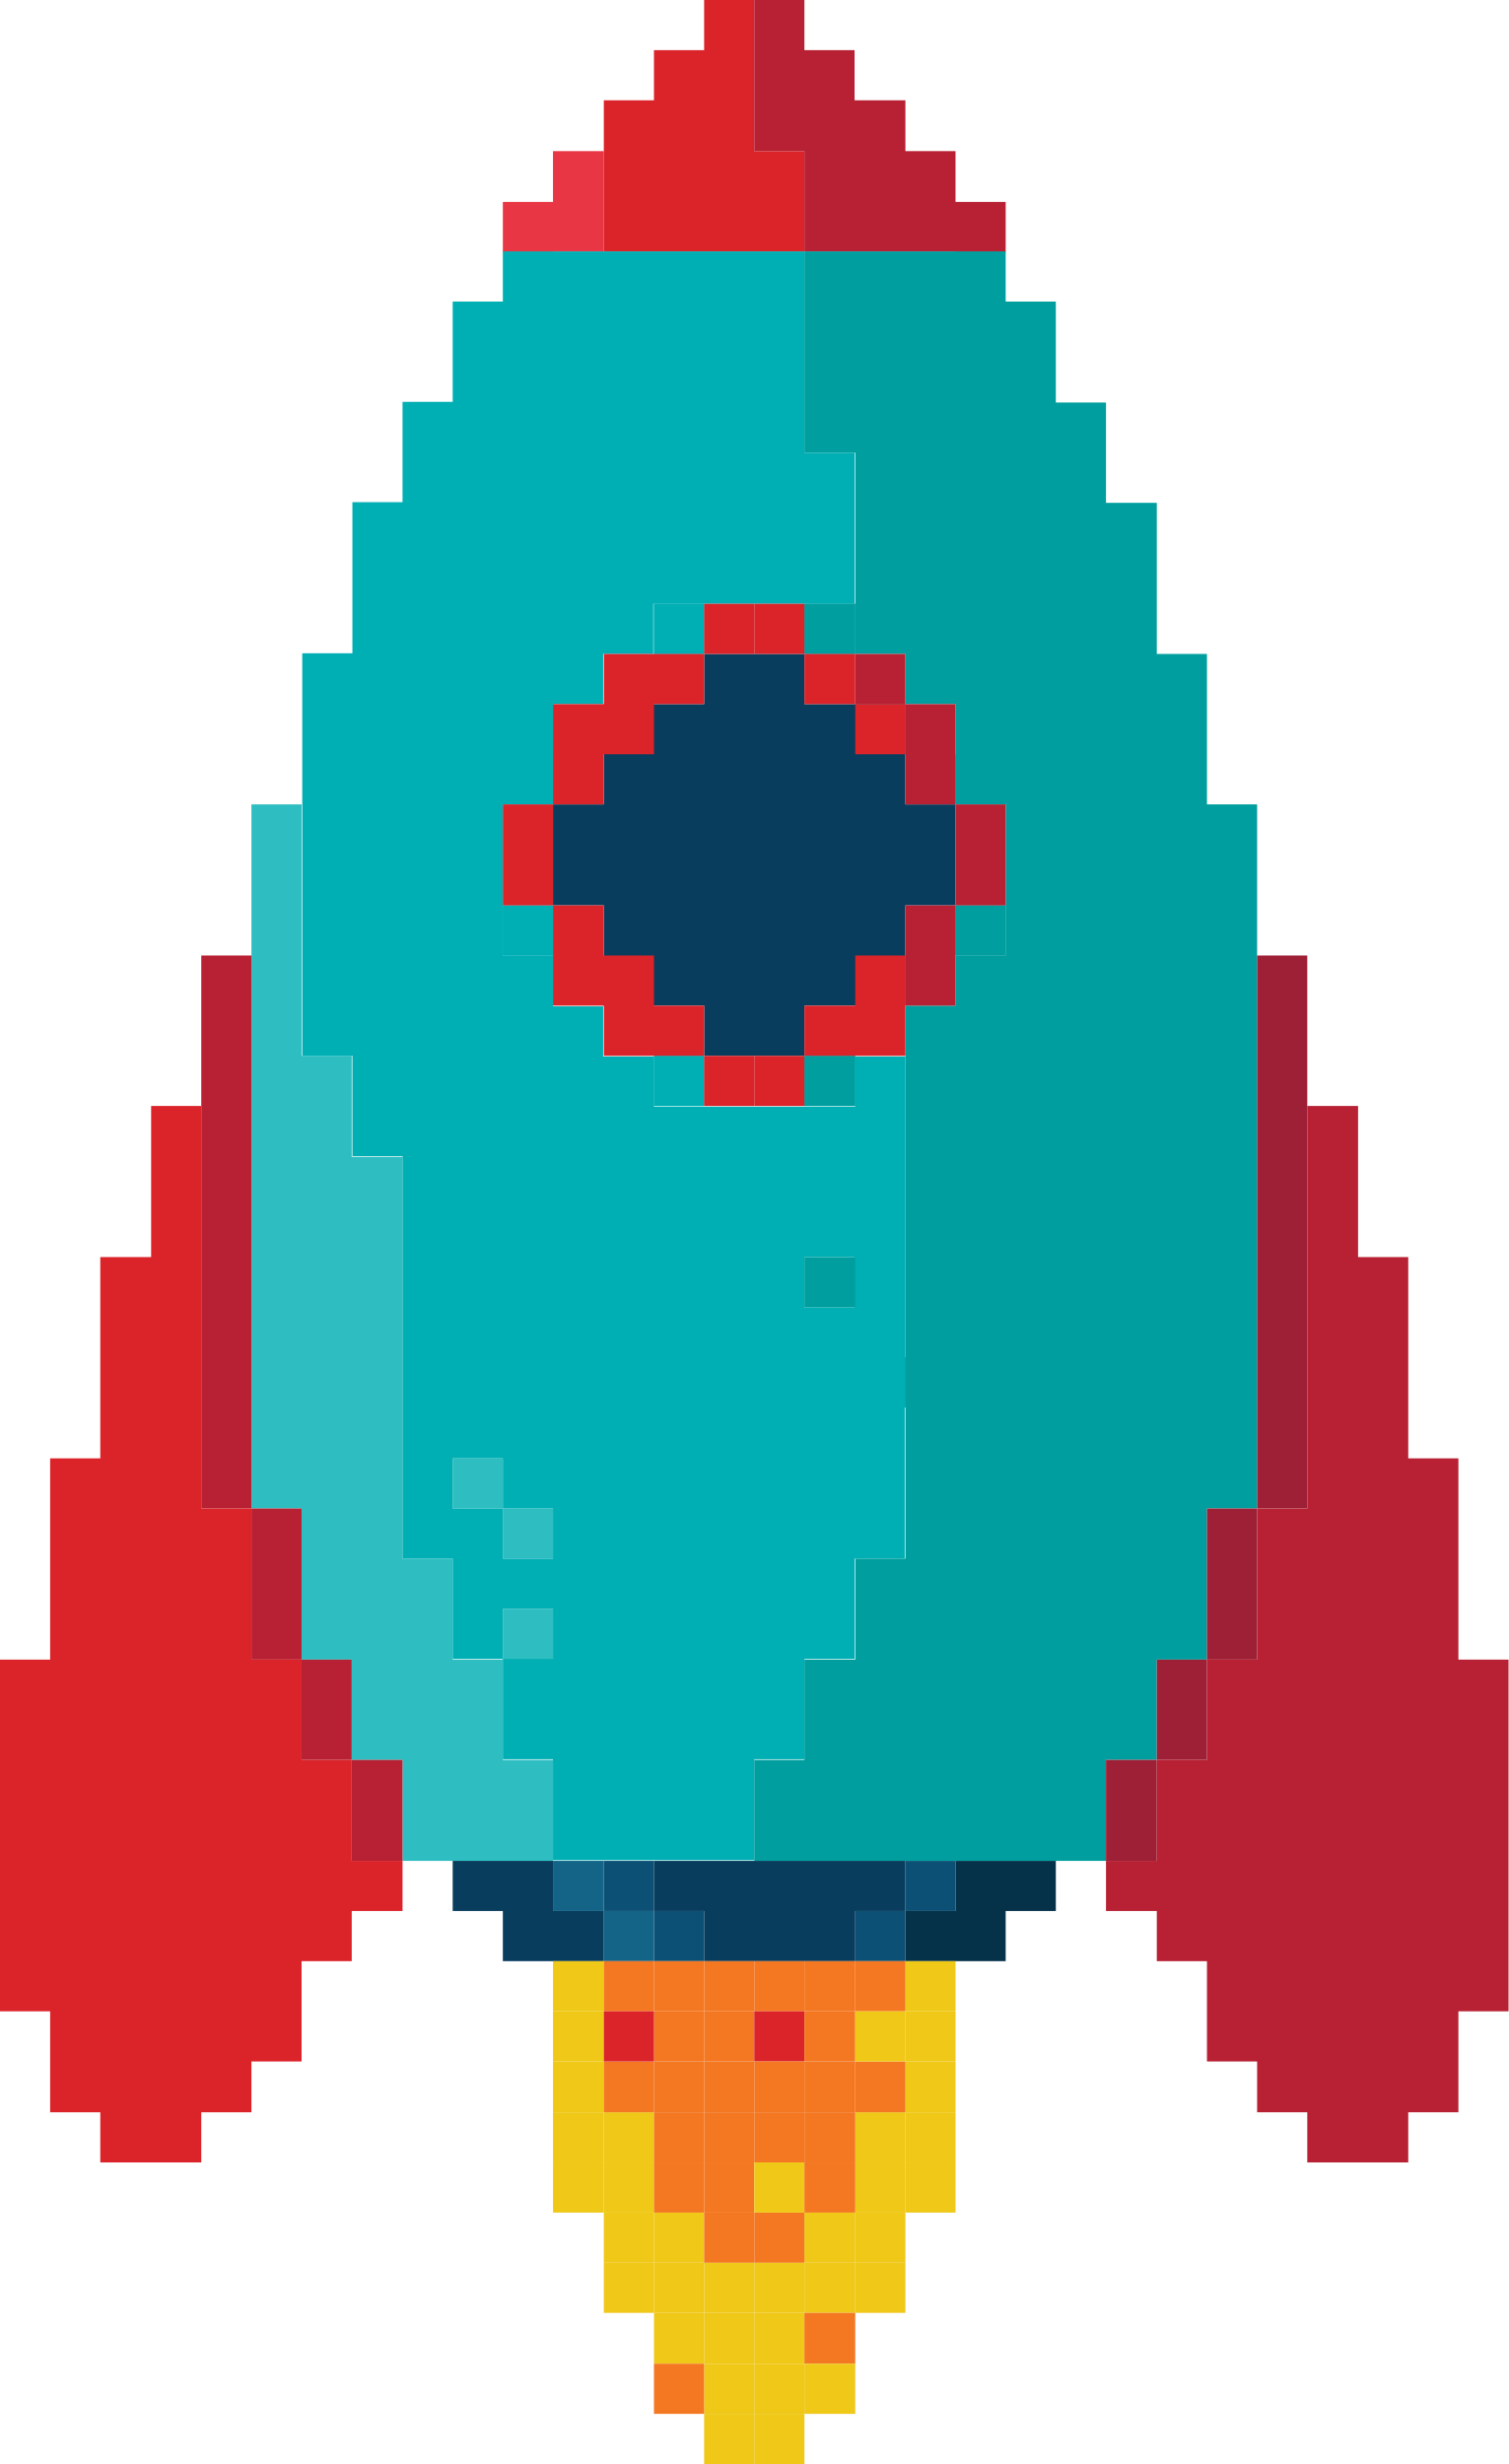
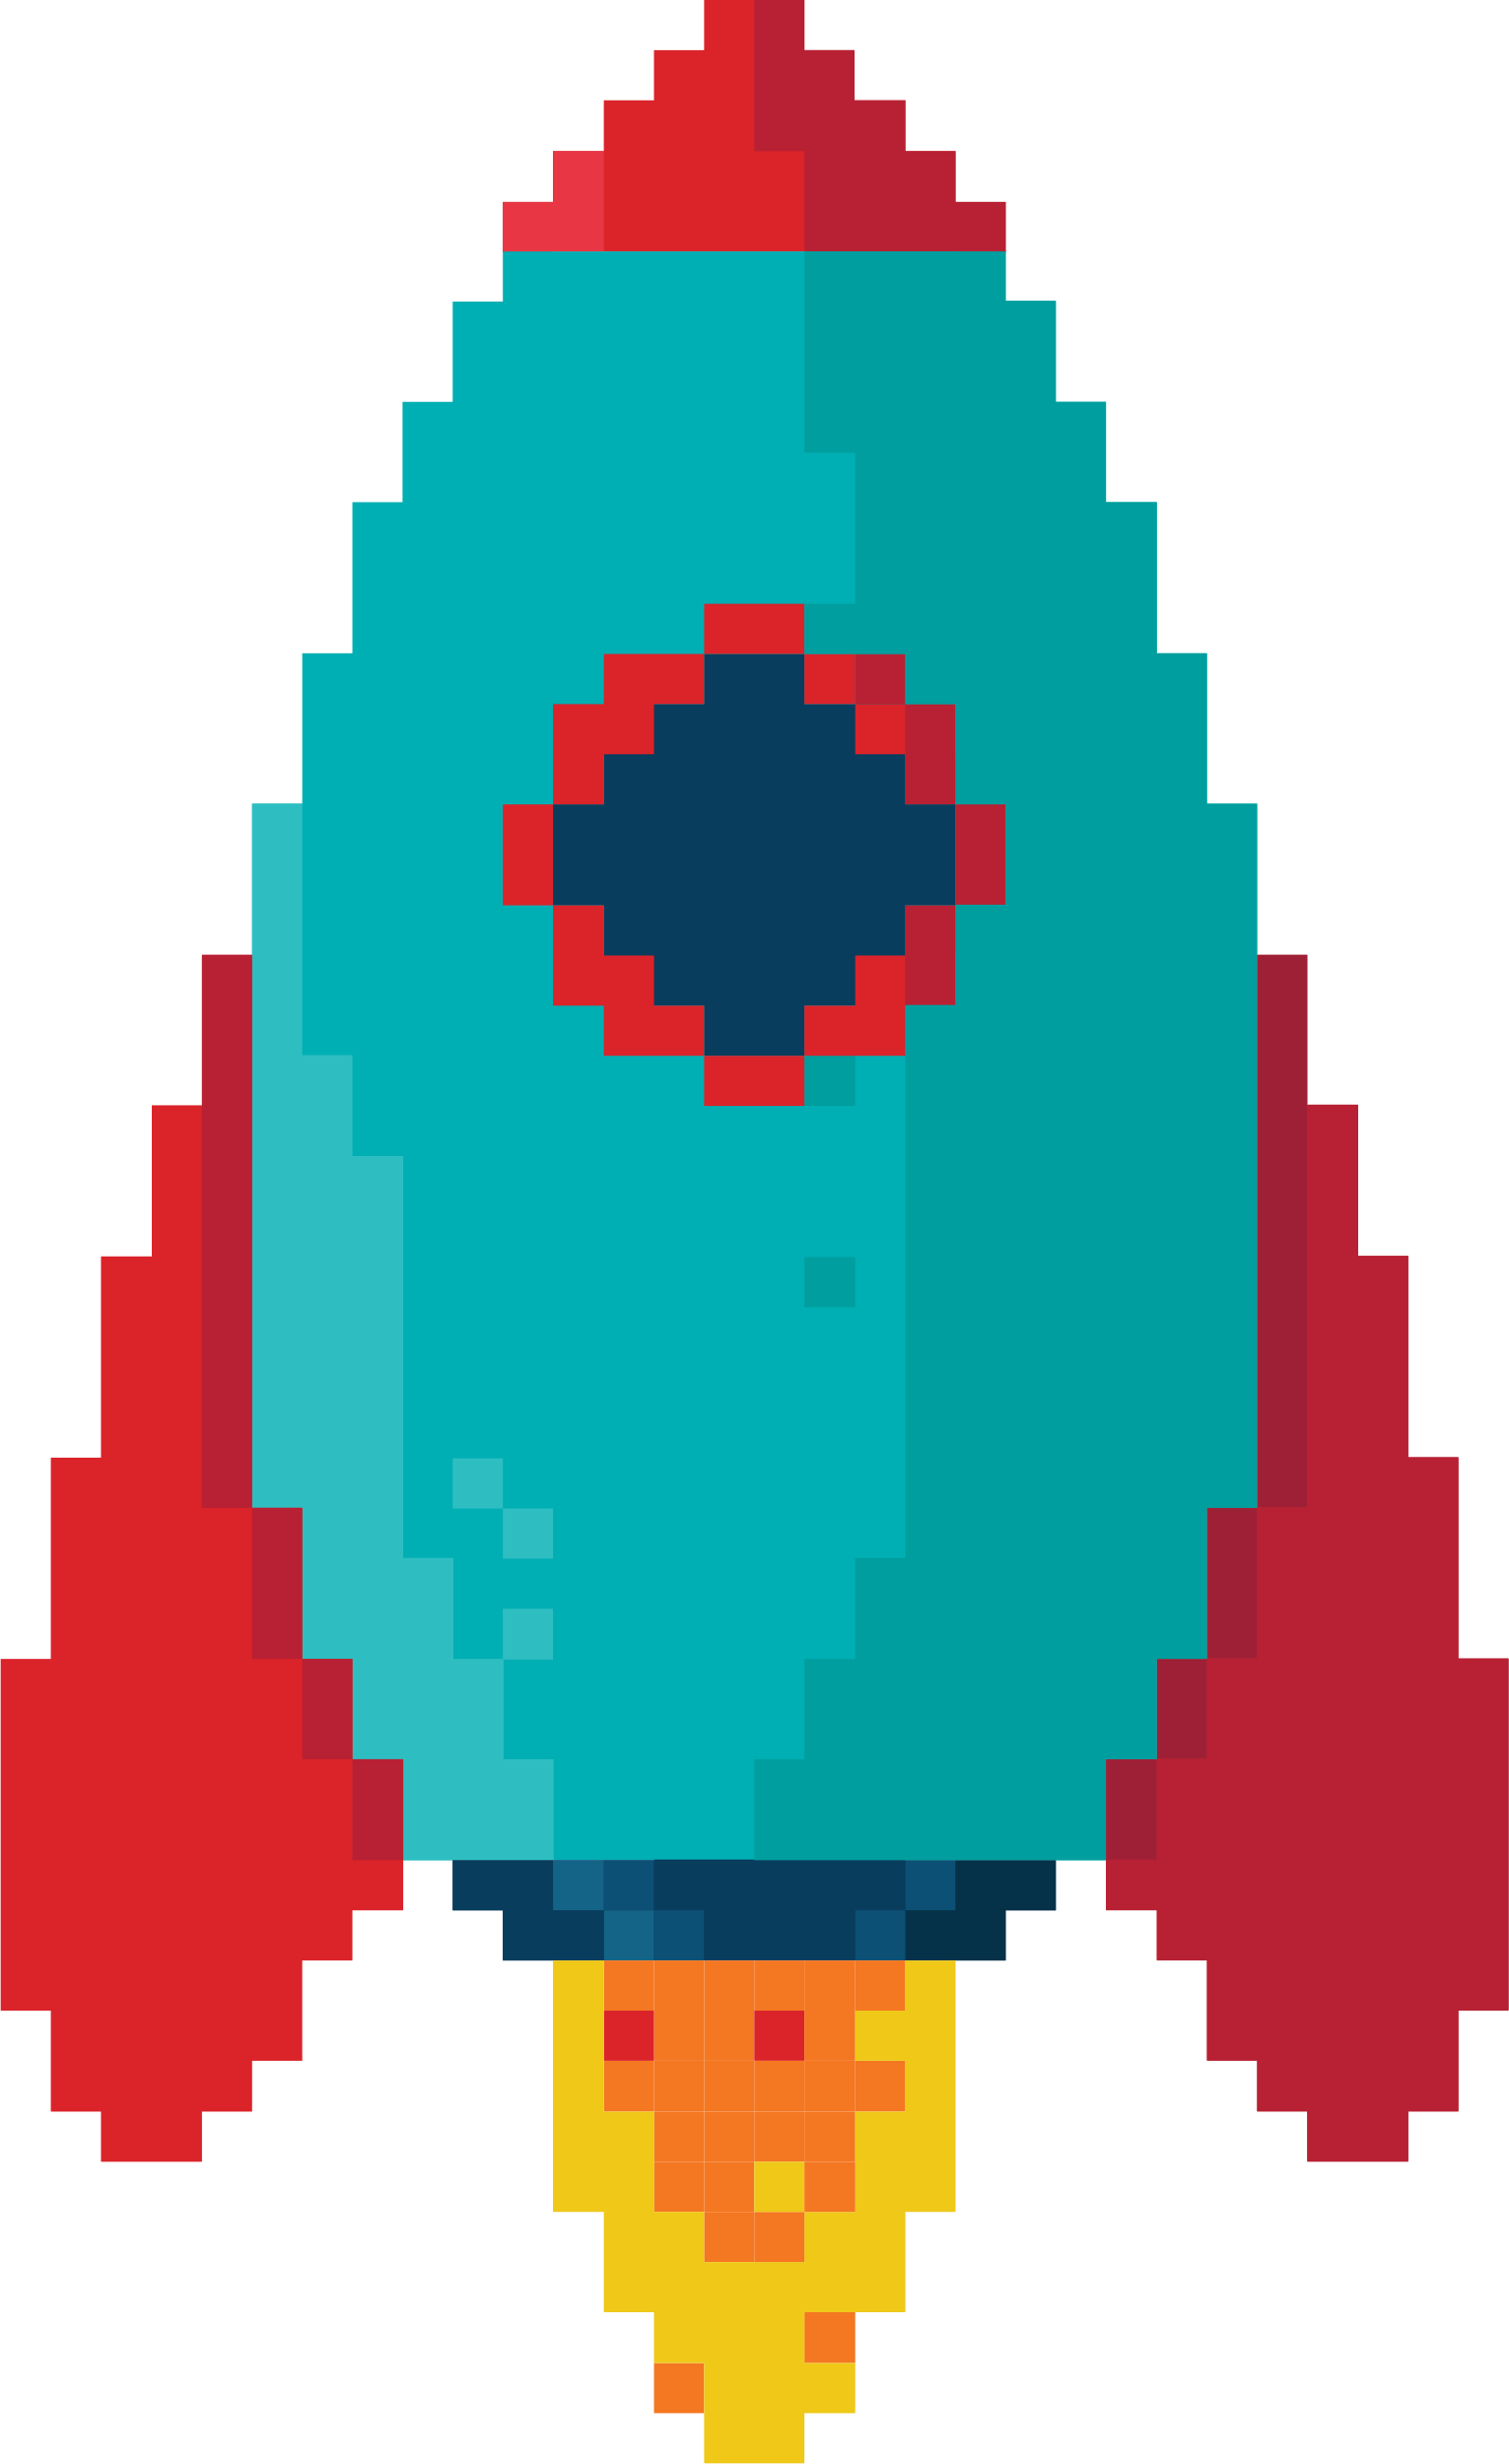
- <svg xmlns="http://www.w3.org/2000/svg" version="1.1" x="0px" y="0px" viewBox="0 0 222.6 363.6" style="enable-background:new 0 0 222.6 363.6;" xml:space="preserve">
+ <svg xmlns="http://www.w3.org/2000/svg" version="1.1" id="rocket" x="0px" y="0px" viewBox="0 0 222.6 363.6" style="enable-background:new 0 0 222.6 363.6;" xml:space="preserve">
  <style type="text/css">
- 	.st0{fill:#E83644;}
- 	.st1{fill:#2EBEC1;}
- 	.st2{fill:#B72133;}
- 	.st3{fill:#DB232A;}
- 	.st4{fill:#146488;}
- 	.st5{fill:#0D5075;}
- 	.st6{fill:#063249;}
- 	.st7{fill:#00AFB4;}
- 	.st8{fill:#009E9E;}
- 	.st9{fill:#9E2036;}
- 	.st10{fill:#093D5E;}
- 	.st11{fill:#EFC818;}
- 	.st12{fill:#F47721;}
+ 	.st0{fill:#DB232A;}
+ 	.st1{fill:#00AFB4;}
+ 	.st2{fill:#093D5E;}
+ 	.st3{fill:#B72133;}
+ 	.st4{fill:#E83644;}
+ 	.st5{fill:#2EBEC1;}
+ 	.st6{fill:#146488;}
+ 	.st7{fill:#0D5075;}
+ 	.st8{fill:#063249;}
+ 	.st9{fill:#009E9E;}
+ 	.st10{fill:#9E2036;}
+ 	.st11{fill:#F47721;}
+ 	.st12{fill:#EFC818;}
</style>
-   <g id="flame">
-     <polygon class="st0" points="81.6,22.3 81.6,29.8 74.2,29.8 74.2,37.2 81.6,37.2 81.6,37.1 89.1,37.1 89.1,22.3 81.6,22.3  " />
-     <polygon class="st1" points="74.2,244.9 81.6,244.9 81.6,237.4 74.2,237.4 74.2,244.9  " />
-     <polygon class="st1" points="66.8,215.2 66.8,222.6 74.2,222.6 74.2,215.2 66.8,215.2  " />
-     <polygon class="st1" points="74.2,222.6 74.2,230 81.6,230 81.6,222.6 74.2,222.6  " />
-     <polygon class="st1" points="66.8,237.4 66.8,230 59.4,230 59.4,170.7 51.9,170.7 51.9,155.8 44.5,155.8 44.5,118.7 37.1,118.7    37.1,222.6 44.5,222.6 44.5,244.9 51.9,244.9 51.9,259.7 59.4,259.7 59.4,274.6 81.6,274.6 81.6,259.7 74.2,259.7 74.2,244.9    66.8,244.9 66.8,237.4  " />
-     <polygon class="st2" points="51.9,244.9 44.5,244.9 44.5,259.7 51.9,259.7 51.9,244.9  " />
-     <polygon class="st2" points="51.9,259.7 51.9,274.6 59.4,274.6 59.4,259.7 51.9,259.7  " />
-     <polygon class="st2" points="37.1,207.8 37.1,141 29.7,141 29.7,222.6 37.1,222.6 37.1,207.8  " />
-     <polygon class="st2" points="44.5,230 44.5,222.6 37.1,222.6 37.1,244.9 44.5,244.9 44.5,230  " />
-     <polygon class="st3" points="51.9,274.6 51.9,259.7 44.5,259.7 44.5,244.9 37.1,244.9 37.1,222.6 29.7,222.6 29.7,163.2    22.3,163.2 22.3,185.5 14.8,185.5 14.8,215.2 7.4,215.2 7.4,244.9 0,244.9 0,296.8 7.4,296.8 7.4,311.7 14.8,311.7 14.8,319.1    29.7,319.1 29.7,311.7 37.1,311.7 37.1,304.2 44.5,304.2 44.5,289.4 51.9,289.4 51.9,282 59.4,282 59.4,274.6 51.9,274.6  " />
-     <polygon class="st3" points="111.3,22.3 111.3,0 103.9,0 103.9,7.4 96.5,7.4 96.5,14.8 89.1,14.8 89.1,37.1 118.7,37.1 118.7,22.3    111.3,22.3  " />
-     <polygon class="st2" points="141,29.8 141,22.3 133.6,22.3 133.6,14.8 126.1,14.8 126.1,7.4 118.7,7.4 118.7,0 111.3,0 111.3,22.3    118.7,22.3 118.7,37.1 141,37.1 141,37.2 148.4,37.2 148.4,29.8 141,29.8  " />
-     <polygon class="st4" points="96.5,289.4 89.1,289.4 89.1,282 96.5,282 96.5,289.4  " />
-     <polygon class="st4" points="89.1,282 81.6,282 81.6,274.6 89.1,274.6 89.1,282  " />
-     <polygon class="st5" points="89.1,274.6 89.1,282 96.5,282 96.5,274.6 89.1,274.6  " />
-     <polygon class="st5" points="96.5,289.4 103.9,289.4 103.9,282 96.5,282 96.5,289.4  " />
-     <polygon class="st5" points="126.2,289.4 133.6,289.4 133.6,282 126.2,282 126.2,289.4  " />
-     <polygon class="st5" points="133.6,274.6 133.6,282 141,282 141,274.6 133.6,274.6  " />
-     <polygon class="st6" points="148.4,274.6 141,274.6 141,282 133.6,282 133.6,289.4 148.4,289.4 148.4,282 155.8,282 155.8,274.6    148.4,274.6  " />
-     <path class="st7" d="M133.6,200.4v-44.5h-7.4v7.4H96.5v-7.4H89v-7.4h-7.4V141h-7.4v-22.3h7.4v-14.8H89v-7.4h7.4v-7.4h29.7V66.8   h-7.4V37.1H74.2v7.4h-7.4v14.8h-7.4v14.8h-7.4v22.3h-7.4v59.4h7.4v14.8h7.4V230h7.4v14.8h7.4v-7.4h7.4v7.4h-7.4v14.8h7.4v14.9h29.7   v-14.9h7.4v-14.8h7.4V230h7.4v-22.3h7.4v-7.4H133.6L133.6,200.4z M81.6,230h-7.4v-7.4h-7.4v-7.4h7.4v7.4h7.4L81.6,230L81.6,230   L81.6,230z M126.1,192.9h-7.4v-7.4h7.4V192.9L126.1,192.9z" />
-     <polygon class="st8" points="126.2,185.5 118.7,185.5 118.7,192.9 126.2,192.9 126.2,185.5  " />
-     <polygon class="st8" points="178.1,118.7 178.1,96.5 170.7,96.5 170.7,74.2 163.2,74.2 163.2,59.4 155.8,59.4 155.8,44.5    148.4,44.5 148.4,37.1 118.7,37.1 118.7,66.8 126.2,66.8 126.2,96.5 133.6,96.5 133.6,103.9 141,103.9 141,118.7 148.4,118.7    148.4,141 141,141 141,148.4 133.6,148.4 133.6,230 126.2,230 126.2,244.9 118.7,244.9 118.7,259.7 111.3,259.7 111.3,274.6    163.2,274.6 163.2,259.7 170.7,259.7 170.7,244.9 178.1,244.9 178.1,222.6 185.5,222.6 185.5,118.7 178.1,118.7  " />
-     <polygon class="st9" points="185.5,141 185.5,222.6 192.9,222.6 192.9,141 185.5,141  " />
-     <polygon class="st9" points="178.1,230 178.1,244.9 185.5,244.9 185.5,222.6 178.1,222.6 178.1,230  " />
-     <polygon class="st9" points="170.7,252.3 170.7,259.7 178.1,259.7 178.1,244.9 170.7,244.9 170.7,252.3  " />
-     <polygon class="st9" points="163.2,267.1 163.2,274.6 170.7,274.6 170.7,259.7 163.2,259.7 163.2,267.1  " />
-     <polygon class="st2" points="215.2,244.9 215.2,215.2 207.8,215.2 207.8,185.5 200.4,185.5 200.4,163.2 192.9,163.2 192.9,222.6    185.5,222.6 185.5,244.9 178.1,244.9 178.1,259.7 170.7,259.7 170.7,274.6 163.2,274.6 163.2,282 170.7,282 170.7,289.4    178.1,289.4 178.1,304.2 185.5,304.2 185.5,311.7 192.9,311.7 192.9,319.1 207.8,319.1 207.8,311.7 215.2,311.7 215.2,296.8    222.6,296.8 222.6,244.9 215.2,244.9  " />
-     <polygon class="st10" points="81.6,274.6 66.8,274.6 66.8,282 74.2,282 74.2,289.4 89.1,289.4 89.1,282 81.6,282 81.6,274.6  " />
-     <polygon class="st10" points="118.7,274.6 96.5,274.6 96.5,282 103.9,282 103.9,289.4 126.2,289.4 126.2,282 133.6,282    133.6,274.6 118.7,274.6  " />
-     <polygon class="st10" points="133.6,118.7 133.6,103.9 118.7,103.9 118.7,96.5 103.9,96.5 103.9,103.9 89.1,103.9 89.1,118.7    81.6,118.7 81.6,133.6 89.1,133.6 89.1,148.4 103.9,148.4 103.9,155.8 118.7,155.8 118.7,148.4 133.6,148.4 133.6,133.6 141,133.6    141,118.7 133.6,118.7  " />
-     <polygon class="st7" points="103.9,96.5 96.5,96.5 96.5,89.1 103.9,89.1 103.9,96.5  " />
-     <polygon class="st7" points="103.9,96.5 96.5,96.5 96.5,89.1 103.9,89.1 103.9,96.5  " />
-     <polygon class="st7" points="81.6,118.7 74.2,118.7 74.2,111.3 81.6,111.3 81.6,118.7  " />
-     <polygon class="st7" points="103.9,163.2 96.5,163.2 96.5,155.8 103.9,155.8 103.9,163.2  " />
-     <polygon class="st7" points="103.9,163.2 96.5,163.2 96.5,155.8 103.9,155.8 103.9,163.2  " />
-     <polygon class="st7" points="81.6,141 74.2,141 74.2,133.6 81.6,133.6 81.6,141  " />
-     <polygon class="st7" points="81.6,118.7 74.2,118.7 74.2,111.3 81.6,111.3 81.6,118.7  " />
-     <polygon class="st7" points="81.6,141 74.2,141 74.2,133.6 81.6,133.6 81.6,141  " />
-     <polygon class="st3" points="89.1,111.3 96.5,111.3 96.5,103.9 103.9,103.9 103.9,96.5 89.1,96.5 89.1,103.9 81.6,103.9    81.6,118.7 89.1,118.7 89.1,111.3  " />
-     <polygon class="st3" points="111.3,89.1 103.9,89.1 103.9,96.5 111.3,96.5 111.3,89.1  " />
-     <polygon class="st3" points="81.6,118.7 74.2,118.7 74.2,133.6 81.6,133.6 81.6,118.7  " />
-     <polygon class="st3" points="111.3,163.2 111.3,155.8 103.9,155.8 103.9,163.2 111.3,163.2  " />
-     <polygon class="st3" points="81.6,148.4 89.1,148.4 89.1,155.8 103.9,155.8 103.9,148.4 96.5,148.4 96.5,141 89.1,141 89.1,133.6    81.6,133.6 81.6,148.4  " />
-     <polygon class="st7" points="118.7,96.5 126.2,96.5 126.2,89.1 118.7,89.1 118.7,96.5  " />
-     <polygon class="st8" points="118.7,96.5 126.2,96.5 126.2,89.1 118.7,89.1 118.7,96.5  " />
-     <polygon class="st8" points="141,118.7 148.4,118.7 148.4,111.3 141,111.3 141,118.7  " />
-     <polygon class="st7" points="118.7,163.2 126.2,163.2 126.2,155.8 118.7,155.8 118.7,163.2  " />
-     <polygon class="st8" points="118.7,163.2 126.2,163.2 126.2,155.8 118.7,155.8 118.7,163.2  " />
-     <polygon class="st8" points="141,141 148.4,141 148.4,133.6 141,133.6 141,141  " />
-     <polygon class="st8" points="141,141 148.4,141 148.4,133.6 141,133.6 141,141  " />
-     <polygon class="st3" points="118.7,96.5 118.7,103.9 126.2,103.9 126.2,96.5 118.7,96.5  " />
-     <polygon class="st3" points="111.3,89.1 111.3,96.5 118.7,96.5 118.7,89.1 111.3,89.1  " />
-     <polygon class="st3" points="111.3,163.2 118.7,163.2 118.7,155.8 111.3,155.8 111.3,163.2  " />
-     <polygon class="st3" points="126.2,103.9 126.2,111.3 133.6,111.3 133.6,103.9 126.2,103.9  " />
-     <polygon class="st3" points="126.2,148.4 118.7,148.4 118.7,155.8 133.6,155.8 133.6,141 126.2,141 126.2,148.4  " />
-     <polygon class="st2" points="126.2,96.5 126.2,103.9 133.6,103.9 133.6,96.5 126.2,96.5  " />
-     <polygon class="st2" points="141,103.9 133.6,103.9 133.6,118.7 141,118.7 141,103.9  " />
-     <polygon class="st2" points="141,118.7 141,133.6 148.4,133.6 148.4,118.7 141,118.7  " />
-     <polygon class="st2" points="133.6,141 133.6,148.4 141,148.4 141,133.6 133.6,133.6 133.6,141  " />
+   <polygon class="st0" points="141,29.8 141,22.3 133.6,22.3 133.6,14.8 126.1,14.8 126.1,7.4 118.7,7.4 118.7,0 111.3,0 103.9,0   103.9,7.4 96.5,7.4 96.5,14.8 89.1,14.8 89.1,22.3 81.6,22.3 81.6,29.8 74.2,29.8 74.2,37.2 81.6,37.2 81.6,37.1 89.1,37.1   118.7,37.1 141,37.1 141,37.2 148.4,37.2 148.4,29.8 " />
+   <path class="st1" d="M178.1,118.6V96.4h-7.4V74.1h-7.5V59.3h-7.4V44.4h-7.4V37h-29.7v0.1H74.2v7.4h-7.4v14.8h-7.4v14.8H52v22.3h-7.4  v22.2h-7.4v103.9v52h44.4h0.1h29.6h51.9v-14.9h7.5v-14.8h7.4v-22.3h7.4V118.6H178.1z M81.6,244.8L81.6,244.8l0-7.4h0V244.8z   M118.7,66.8h7.5v0L118.7,66.8L118.7,66.8z" />
+   <polygon class="st2" points="148.4,274.5 141,274.5 133.6,274.5 118.7,274.5 96.5,274.5 89.1,274.5 81.6,274.5 66.8,274.5   66.8,281.9 74.2,281.9 74.2,289.3 89.1,289.3 96.5,289.3 103.9,289.3 126.2,289.3 133.6,289.3 148.4,289.3 148.4,281.9 155.8,281.9   155.8,274.5 " />
+   <polygon class="st3" points="215.2,244.8 215.2,215.1 207.8,215.1 207.8,185.4 200.4,185.4 200.4,163.1 192.9,163.1 192.9,140.9   185.5,140.9 185.5,222.5 178.1,222.5 178.1,229.9 178.1,244.8 170.7,244.8 170.7,252.2 170.7,259.6 163.2,259.6 163.2,267   163.2,274.5 163.2,281.9 170.7,281.9 170.7,289.3 178.1,289.3 178.1,304.1 185.5,304.1 185.5,311.6 192.9,311.6 192.9,319   207.8,319 207.8,311.6 215.2,311.6 215.2,296.7 222.6,296.7 222.6,244.8 " />
+   <polygon class="st4" points="81.6,22.3 81.6,29.8 74.2,29.8 74.2,37.1 89.1,37.1 89.1,22.3 " />
+   <polygon class="st5" points="74.2,244.9 81.6,244.9 81.6,237.4 74.2,237.4 " />
+   <polygon class="st5" points="66.8,215.2 66.8,222.6 74.2,222.6 74.2,215.2 " />
+   <polygon class="st5" points="74.2,222.6 74.2,230 81.6,230 81.6,222.6 " />
+   <polygon class="st5" points="66.9,237.3 66.9,229.9 59.5,229.9 59.5,170.6 52,170.6 52,155.7 44.6,155.7 44.6,118.6 37.2,118.6   37.2,222.5 37.2,274.5 81.7,274.5 81.7,259.6 74.3,259.6 74.3,244.8 66.9,244.8 " />
+   <polygon class="st3" points="141,29.8 141,22.3 133.6,22.3 133.6,14.8 126.1,14.8 126.1,7.4 118.7,7.4 118.7,0 111.3,0 111.3,22.3   118.7,22.3 118.7,37.1 141,37.1 141,37.2 148.4,37.2 148.4,29.8 " />
+   <polygon class="st6" points="96.5,289.3 89.1,289.3 89.1,281.9 96.5,281.9 " />
+   <polygon class="st6" points="89.1,281.9 81.6,281.9 81.6,274.5 89.1,274.5 " />
+   <polygon class="st7" points="89.1,274.5 89.1,281.9 96.5,281.9 96.5,274.5 " />
+   <polygon class="st7" points="96.5,289.3 103.9,289.3 103.9,281.9 96.5,281.9 " />
+   <polygon class="st7" points="126.2,289.3 133.6,289.3 133.6,281.9 126.2,281.9 " />
+   <polygon class="st7" points="133.6,274.5 133.6,281.9 141,281.9 141,274.5 " />
+   <polygon class="st8" points="148.4,274.5 141,274.5 141,281.9 133.6,281.9 133.6,289.3 148.4,289.3 148.4,281.9 155.8,281.9   155.8,274.5 " />
+   <polygon class="st9" points="126.2,185.5 118.7,185.5 118.7,192.9 126.2,192.9 " />
+   <g>
+     <rect x="185.5" y="140.9" class="st10" width="7.4" height="81.6" />
+     <polygon class="st10" points="178.1,229.9 178.1,244.8 185.5,244.8 185.5,222.5 178.1,222.5  " />
+     <polygon class="st10" points="170.7,252.2 170.7,259.6 178.1,259.6 178.1,244.8 170.7,244.8  " />
+     <polygon class="st10" points="163.2,267 163.2,274.5 170.7,274.5 170.7,259.6 163.2,259.6  " />
  </g>
+   <polygon class="st3" points="215.2,244.7 215.2,215 207.8,215 207.8,185.3 200.4,185.3 200.4,163 192.9,163 192.9,222.4   185.5,222.4 185.5,244.7 178.1,244.7 178.1,259.5 170.7,259.5 170.7,274.4 163.2,274.4 163.2,281.8 170.7,281.8 170.7,289.2   178.1,289.2 178.1,304 185.5,304 185.5,311.5 192.9,311.5 192.9,318.9 207.8,318.9 207.8,311.5 215.2,311.5 215.2,296.6   222.6,296.6 222.6,244.7 " />
+   <polygon class="st2" points="81.6,274.5 66.8,274.5 66.8,281.9 74.2,281.9 74.2,289.3 89.1,289.3 89.1,281.9 81.6,281.9 " />
+   <polygon class="st2" points="118.7,274.4 96.5,274.4 96.5,281.8 103.9,281.8 103.9,289.2 126.2,289.2 126.2,281.8 133.6,281.8   133.6,274.4 " />
+   <polygon class="st2" points="133.6,118.7 133.6,103.9 118.7,103.9 118.7,96.5 103.9,96.5 103.9,103.9 89.1,103.9 89.1,118.7   81.6,118.7 81.6,133.6 89.1,133.6 89.1,148.4 103.9,148.4 103.9,155.8 118.7,155.8 118.7,148.4 133.6,148.4 133.6,133.6 141,133.6   141,118.7 " />
+   <polygon class="st1" points="103.9,96.5 96.5,96.5 96.5,89.1 103.9,89.1 " />
+   <polygon class="st1" points="81.6,118.7 74.2,118.7 74.2,111.3 81.6,111.3 " />
+   <polygon class="st1" points="103.9,163.2 96.5,163.2 96.5,155.8 103.9,155.8 " />
+   <polygon class="st1" points="81.6,141 74.2,141 74.2,133.6 81.6,133.6 " />
+   <polygon class="st1" points="81.6,118.7 74.2,118.7 74.2,111.3 81.6,111.3 " />
+   <polygon class="st0" points="89.1,111.3 96.5,111.3 96.5,103.9 103.9,103.9 103.9,96.5 89.1,96.5 89.1,103.9 81.6,103.9 81.6,118.7   89.1,118.7 " />
+   <polygon class="st0" points="81.6,118.7 74.2,118.7 74.2,133.6 81.6,133.6 " />
+   <polygon class="st1" points="118.7,96.5 126.2,96.5 126.2,89.1 118.7,89.1 " />
+   <polygon class="st9" points="141,118.7 148.4,118.7 148.4,111.3 141,111.3 " />
+   <polygon class="st1" points="118.7,163.2 126.2,163.2 126.2,155.8 118.7,155.8 " />
+   <polygon class="st9" points="118.7,163.2 126.2,163.2 126.2,155.8 118.7,155.8 " />
+   <polygon class="st9" points="141,141 148.4,141 148.4,133.6 141,133.6 " />
+   <polygon class="st0" points="118.7,96.5 118.7,103.9 126.2,103.9 126.2,96.5 " />
+   <polygon class="st0" points="111.3,89.1 103.9,89.1 103.9,96.5 111.3,96.5 118.7,96.5 118.7,89.1 " />
+   <g>
+     <polygon class="st0" points="96.5,148.4 96.5,141 89.1,141 89.1,133.6 81.6,133.6 81.6,148.4 89.1,148.4 89.1,155.8 103.9,155.8    103.9,148.4  " />
+     <polygon class="st0" points="111.3,155.8 103.9,155.8 103.9,163.2 111.3,163.2 118.7,163.2 118.7,155.8  " />
+   </g>
+   <polygon class="st0" points="126.2,103.9 126.2,111.3 133.6,111.3 133.6,103.9 " />
+   <polygon class="st0" points="126.2,148.4 118.7,148.4 118.7,155.8 133.6,155.8 133.6,141 126.2,141 " />
+   <polygon class="st3" points="126.2,96.5 126.2,103.9 133.6,103.9 133.6,96.5 " />
+   <polygon class="st3" points="141,103.9 133.6,103.9 133.6,118.7 141,118.7 " />
+   <polygon class="st3" points="141,118.7 141,133.6 148.4,133.6 148.4,118.7 " />
+   <polygon class="st3" points="133.6,141 133.6,148.4 141,148.4 141,133.6 133.6,133.6 " />
  <g id="Layer_2">
-     <polygon class="st11" points="111.3,341.3 103.9,341.3 103.9,333.9 111.3,333.9 111.3,341.3  " />
-     <polygon class="st11" points="103.9,341.3 96.5,341.3 96.5,333.9 103.9,333.9 103.9,341.3  " />
-     <polygon class="st11" points="103.9,333.9 96.5,333.9 96.5,326.5 103.9,326.5 103.9,333.9  " />
-     <polygon class="st11" points="96.5,319.1 89.1,319.1 89.1,311.7 96.5,311.7 96.5,319.1  " />
-     <polygon class="st11" points="96.5,326.5 89.1,326.5 89.1,319.1 96.5,319.1 96.5,326.5  " />
-     <polygon class="st11" points="96.5,341.3 89.1,341.3 89.1,333.9 96.5,333.9 96.5,341.3  " />
-     <polygon class="st11" points="96.5,333.9 89.1,333.9 89.1,326.5 96.5,326.5 96.5,333.9  " />
-     <polygon class="st11" points="89.1,311.7 81.6,311.7 81.6,304.2 89.1,304.2 89.1,311.7  " />
-     <polygon class="st11" points="89.1,319.1 81.6,319.1 81.6,311.7 89.1,311.7 89.1,319.1  " />
-     <polygon class="st11" points="89.1,326.5 81.6,326.5 81.6,319.1 89.1,319.1 89.1,326.5  " />
-     <polygon class="st11" points="111.3,356.2 103.9,356.2 103.9,348.8 111.3,348.8 111.3,356.2  " />
-     <polygon class="st11" points="111.3,348.8 103.9,348.8 103.9,341.3 111.3,341.3 111.3,348.8  " />
-     <polygon class="st11" points="103.9,348.8 96.5,348.8 96.5,341.3 103.9,341.3 103.9,348.8  " />
-     <polygon class="st11" points="111.3,363.6 103.9,363.6 103.9,356.2 111.3,356.2 111.3,363.6  " />
-     <polygon class="st12" points="103.9,356.2 96.5,356.2 96.5,348.8 103.9,348.8 103.9,356.2  " />
-     <polygon class="st11" points="89.1,296.8 81.6,296.8 81.6,289.4 89.1,289.4 89.1,296.8  " />
-     <polygon class="st11" points="89.1,304.2 81.6,304.2 81.6,296.8 89.1,296.8 89.1,304.2  " />
-     <polygon class="st12" points="111.3,296.8 103.9,296.8 103.9,289.4 111.3,289.4 111.3,296.8  " />
-     <polygon class="st12" points="111.3,304.2 103.9,304.2 103.9,296.8 111.3,296.8 111.3,304.2  " />
-     <polygon class="st12" points="111.3,319.1 103.9,319.1 103.9,311.7 111.3,311.7 111.3,319.1  " />
-     <polygon class="st12" points="111.3,311.7 103.9,311.7 103.9,304.2 111.3,304.2 111.3,311.7  " />
-     <polygon class="st12" points="103.9,296.8 96.5,296.8 96.5,289.4 103.9,289.4 103.9,296.8  " />
-     <polygon class="st12" points="103.9,304.2 96.5,304.2 96.5,296.8 103.9,296.8 103.9,304.2  " />
-     <polygon class="st12" points="103.9,319.1 96.5,319.1 96.5,311.7 103.9,311.7 103.9,319.1  " />
-     <polygon class="st12" points="103.9,311.7 96.5,311.7 96.5,304.2 103.9,304.2 103.9,311.7  " />
-     <polygon class="st12" points="96.5,296.8 89.1,296.8 89.1,289.4 96.5,289.4 96.5,296.8  " />
-     <polygon class="st12" points="96.5,311.7 89.1,311.7 89.1,304.2 96.5,304.2 96.5,311.7  " />
-     <polygon class="st3" points="96.5,304.2 89.1,304.2 89.1,296.8 96.5,296.8 96.5,304.2  " />
-     <polygon class="st12" points="111.3,333.9 103.9,333.9 103.9,326.5 111.3,326.5 111.3,333.9  " />
-     <polygon class="st12" points="111.3,326.5 103.9,326.5 103.9,319.1 111.3,319.1 111.3,326.5  " />
-     <polygon class="st12" points="103.9,326.5 96.5,326.5 96.5,319.1 103.9,319.1 103.9,326.5  " />
-     <polygon class="st11" points="111.3,341.3 118.7,341.3 118.7,333.9 111.3,333.9 111.3,341.3  " />
-     <polygon class="st11" points="118.7,341.3 126.2,341.3 126.2,333.9 118.7,333.9 118.7,341.3  " />
-     <polygon class="st11" points="118.7,333.9 126.2,333.9 126.2,326.5 118.7,326.5 118.7,333.9  " />
-     <polygon class="st11" points="126.2,319.1 133.6,319.1 133.6,311.7 126.2,311.7 126.2,319.1  " />
-     <polygon class="st11" points="126.2,326.5 133.6,326.5 133.6,319.1 126.2,319.1 126.2,326.5  " />
-     <polygon class="st11" points="126.2,341.3 133.6,341.3 133.6,333.9 126.2,333.9 126.2,341.3  " />
-     <polygon class="st11" points="126.2,333.9 133.6,333.9 133.6,326.5 126.2,326.5 126.2,333.9  " />
-     <polygon class="st11" points="133.6,311.7 141,311.7 141,304.2 133.6,304.2 133.6,311.7  " />
-     <polygon class="st11" points="133.6,319.1 141,319.1 141,311.7 133.6,311.7 133.6,319.1  " />
-     <polygon class="st11" points="133.6,326.5 141,326.5 141,319.1 133.6,319.1 133.6,326.5  " />
-     <polygon class="st11" points="111.3,356.2 118.7,356.2 118.7,348.8 111.3,348.8 111.3,356.2  " />
-     <polygon class="st11" points="111.3,348.8 118.7,348.8 118.7,341.3 111.3,341.3 111.3,348.8  " />
-     <polygon class="st12" points="118.7,348.8 126.2,348.8 126.2,341.3 118.7,341.3 118.7,348.8  " />
-     <polygon class="st11" points="111.3,363.6 118.7,363.6 118.7,356.2 111.3,356.2 111.3,363.6  " />
-     <polygon class="st11" points="118.7,356.2 126.2,356.2 126.2,348.8 118.7,348.8 118.7,356.2  " />
-     <polygon class="st11" points="133.6,296.8 141,296.8 141,289.4 133.6,289.4 133.6,296.8  " />
-     <polygon class="st11" points="133.6,304.2 141,304.2 141,296.8 133.6,296.8 133.6,304.2  " />
-     <polygon class="st12" points="111.3,296.8 118.7,296.8 118.7,289.4 111.3,289.4 111.3,296.8  " />
-     <polygon class="st3" points="111.3,304.2 118.7,304.2 118.7,296.8 111.3,296.8 111.3,304.2  " />
-     <polygon class="st12" points="111.3,319.1 118.7,319.1 118.7,311.7 111.3,311.7 111.3,319.1  " />
-     <polygon class="st12" points="111.3,311.7 118.7,311.7 118.7,304.2 111.3,304.2 111.3,311.7  " />
-     <polygon class="st12" points="118.7,296.8 126.2,296.8 126.2,289.4 118.7,289.4 118.7,296.8  " />
-     <polygon class="st12" points="118.7,304.2 126.2,304.2 126.2,296.8 118.7,296.8 118.7,304.2  " />
-     <polygon class="st12" points="118.7,319.1 126.2,319.1 126.2,311.7 118.7,311.7 118.7,319.1  " />
-     <polygon class="st12" points="118.7,311.7 126.2,311.7 126.2,304.2 118.7,304.2 118.7,311.7  " />
-     <polygon class="st12" points="126.2,296.8 133.6,296.8 133.6,289.4 126.2,289.4 126.2,296.8  " />
-     <polygon class="st12" points="126.2,311.7 133.6,311.7 133.6,304.2 126.2,304.2 126.2,311.7  " />
-     <polygon class="st11" points="126.2,304.2 133.6,304.2 133.6,296.8 126.2,296.8 126.2,304.2  " />
-     <polygon class="st12" points="111.3,333.9 118.7,333.9 118.7,326.5 111.3,326.5 111.3,333.9  " />
-     <polygon class="st11" points="111.3,326.5 118.7,326.5 118.7,319.1 111.3,319.1 111.3,326.5  " />
-     <polygon class="st12" points="118.7,326.5 126.2,326.5 126.2,319.1 118.7,319.1 118.7,326.5  " />
+     <polygon class="st11" points="103.9,356.1 96.5,356.1 96.5,348.7 103.9,348.7  " />
+     <polygon class="st11" points="111.3,296.7 103.9,296.7 103.9,289.3 111.3,289.3  " />
+     <polygon class="st11" points="111.3,304.1 103.9,304.1 103.9,296.7 111.3,296.7  " />
+     <polygon class="st11" points="111.3,319 103.9,319 103.9,311.6 111.3,311.6  " />
+     <polygon class="st11" points="111.3,311.6 103.9,311.6 103.9,304.1 111.3,304.1  " />
+     <polygon class="st11" points="103.9,296.7 96.5,296.7 96.5,289.3 103.9,289.3  " />
+     <polygon class="st11" points="103.9,304.1 96.5,304.1 96.5,296.7 103.9,296.7  " />
+     <polygon class="st11" points="103.9,319 96.5,319 96.5,311.6 103.9,311.6  " />
+     <polygon class="st11" points="103.9,311.6 96.5,311.6 96.5,304.1 103.9,304.1  " />
+     <polygon class="st11" points="96.5,296.7 89.1,296.7 89.1,289.3 96.5,289.3  " />
+     <polygon class="st11" points="96.5,311.6 89.1,311.6 89.1,304.1 96.5,304.1  " />
+     <polygon class="st0" points="96.5,304.1 89.1,304.1 89.1,296.7 96.5,296.7  " />
+     <polygon class="st11" points="111.3,333.8 103.9,333.8 103.9,326.4 111.3,326.4  " />
+     <polygon class="st11" points="111.3,326.4 103.9,326.4 103.9,319 111.3,319  " />
+     <polygon class="st11" points="103.9,326.4 96.5,326.4 96.5,319 103.9,319  " />
+     <polygon class="st11" points="118.7,348.7 126.2,348.7 126.2,341.2 118.7,341.2  " />
+     <polygon class="st11" points="111.3,296.7 118.7,296.7 118.7,289.3 111.3,289.3  " />
+     <polygon class="st0" points="111.3,304.1 118.7,304.1 118.7,296.7 111.3,296.7  " />
+     <polygon class="st11" points="111.3,319 118.7,319 118.7,311.6 111.3,311.6  " />
+     <polygon class="st11" points="111.3,311.6 118.7,311.6 118.7,304.1 111.3,304.1  " />
+     <polygon class="st11" points="118.7,296.7 126.2,296.7 126.2,289.3 118.7,289.3  " />
+     <polygon class="st11" points="118.7,304.1 126.2,304.1 126.2,296.7 118.7,296.7  " />
+     <polygon class="st11" points="118.7,319 126.2,319 126.2,311.6 118.7,311.6  " />
+     <polygon class="st11" points="118.7,311.6 126.2,311.6 126.2,304.1 118.7,304.1  " />
+     <polygon class="st11" points="126.2,296.7 133.6,296.7 133.6,289.3 126.2,289.3  " />
+     <polygon class="st11" points="126.2,311.6 133.6,311.6 133.6,304.1 126.2,304.1  " />
+     <polygon class="st12" points="133.6,289.3 133.6,296.7 126.2,296.7 126.2,304.1 133.6,304.1 133.6,311.6 126.2,311.6 126.2,319    126.2,326.4 118.7,326.4 118.7,333.8 111.3,333.8 103.9,333.8 103.9,326.4 96.5,326.4 96.5,319 96.5,311.6 89.1,311.6 89.1,304.1    89.1,296.7 89.1,289.3 81.6,289.3 81.6,296.7 81.6,304.1 81.6,311.6 81.6,319 81.6,326.4 89.1,326.4 89.1,333.8 89.1,341.2    96.5,341.2 96.5,348.7 103.9,348.7 103.9,356.1 103.9,363.5 111.3,363.5 118.7,363.5 118.7,356.1 126.2,356.1 126.2,348.7    118.7,348.7 118.7,341.2 126.2,341.2 133.6,341.2 133.6,333.8 133.6,326.4 141,326.4 141,319 141,311.6 141,304.1 141,296.7    141,289.3  " />
+     <polygon class="st11" points="111.3,333.8 118.7,333.8 118.7,326.4 111.3,326.4  " />
+     <polygon class="st12" points="111.3,326.4 118.7,326.4 118.7,319 111.3,319  " />
+     <polygon class="st11" points="118.7,326.4 126.2,326.4 126.2,319 118.7,319  " />
+   </g>
+   <polygon class="st9" points="178.1,118.6 178.1,96.4 170.7,96.4 170.7,74.1 163.2,74.1 163.2,59.3 155.8,59.3 155.8,44.4   148.4,44.4 148.4,37.1 118.7,37.1 118.7,66.8 126.2,66.8 126.2,89.1 118.7,89.1 118.7,96.5 126.2,96.5 133.6,96.5 133.6,103.9   141,103.9 141,118.6 148.4,118.6 148.4,133.5 141,133.5 141,140.9 141,148.3 133.6,148.3 133.6,229.9 126.2,229.9 126.2,244.8   118.7,244.8 118.7,259.6 111.3,259.6 111.3,274.5 163.2,274.5 163.2,259.6 170.7,259.6 170.7,244.8 178.1,244.8 178.1,222.5   185.5,222.5 185.5,118.6 " />
+   <polygon class="st0" points="52,259.6 52,244.8 44.6,244.8 44.6,229.9 44.6,222.5 37.2,222.5 37.2,207.7 37.2,140.9 29.8,140.9   29.8,163.1 22.4,163.1 22.4,185.4 14.9,185.4 14.9,215.1 7.5,215.1 7.5,244.8 0.1,244.8 0.1,296.7 7.5,296.7 7.5,311.6 14.9,311.6   14.9,319 29.8,319 29.8,311.6 37.2,311.6 37.2,304.1 44.6,304.1 44.6,289.3 52,289.3 52,281.9 59.5,281.9 59.5,274.5 59.5,259.6 " />
+   <g>
+     <rect x="44.6" y="244.8" class="st3" width="7.4" height="14.8" />
+     <rect x="52" y="259.6" class="st3" width="7.5" height="14.9" />
+     <polygon class="st3" points="37.2,140.9 29.8,140.9 29.8,222.5 37.2,222.5 37.2,207.7  " />
+     <polygon class="st3" points="44.6,222.5 37.2,222.5 37.2,244.8 44.6,244.8 44.6,229.9  " />
  </g>
</svg>
